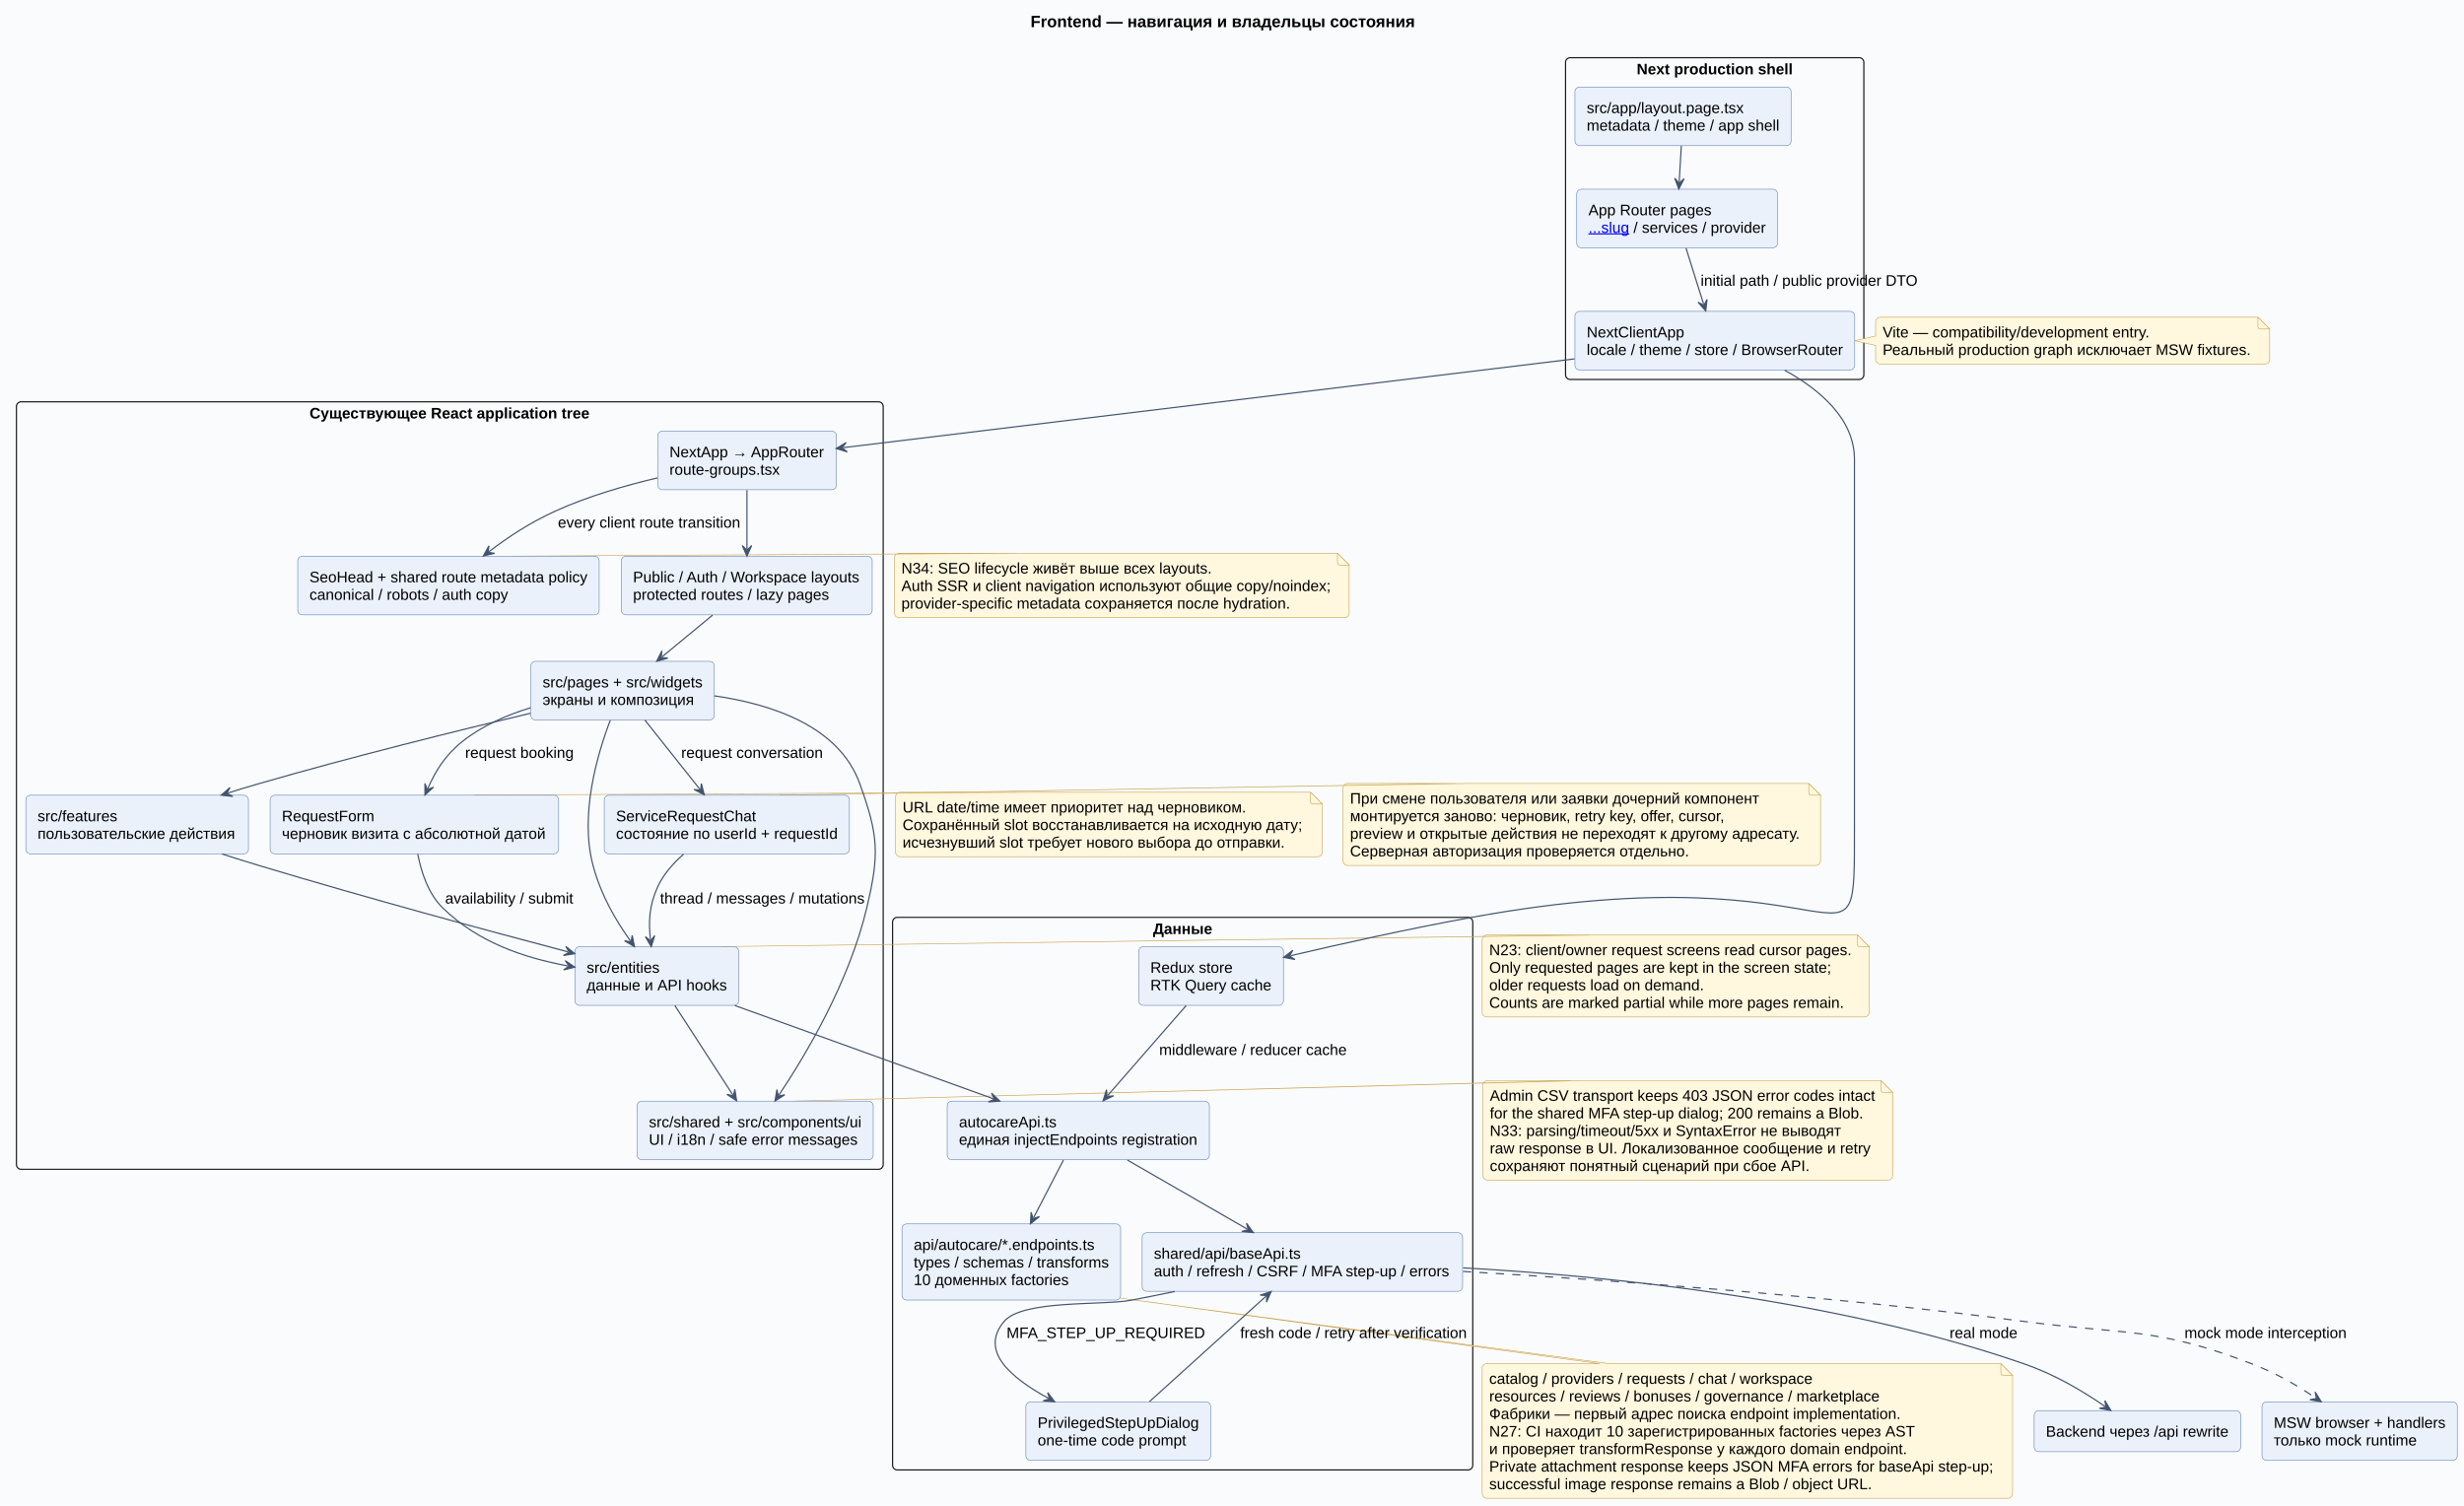
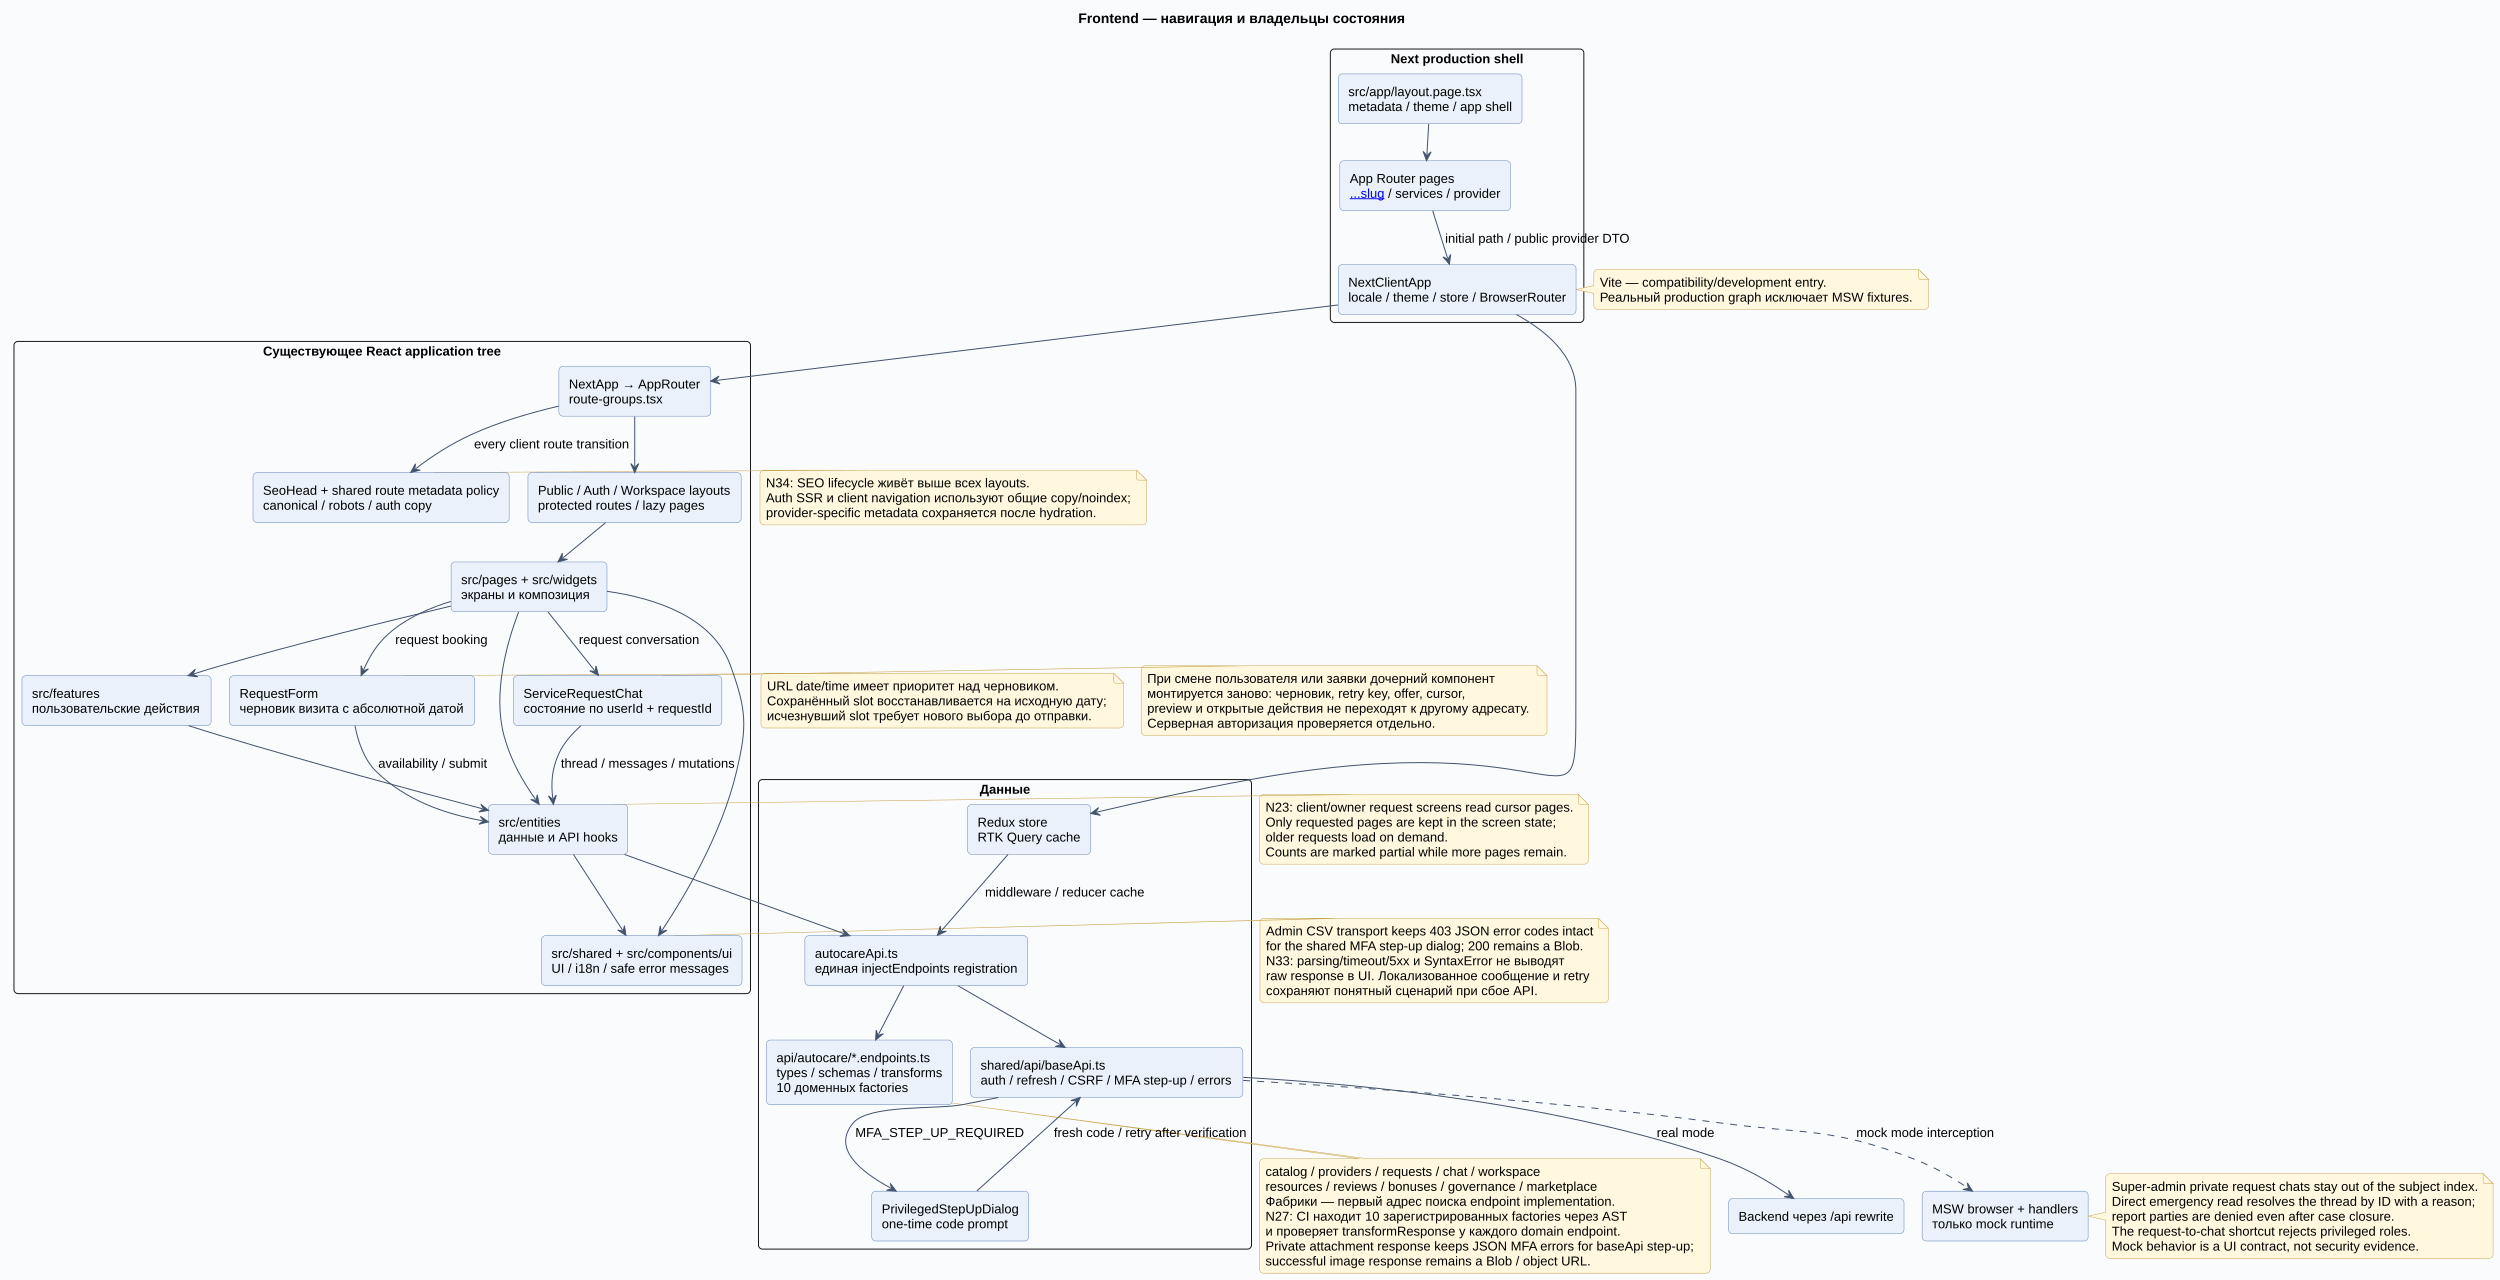
- <svg xmlns="http://www.w3.org/2000/svg" xmlns:xlink="http://www.w3.org/1999/xlink" contentStyleType="text/css" data-diagram-type="DESCRIPTION" height="1282px" preserveAspectRatio="none" style="width:2098px;height:1282px;background:#FAFBFD;" version="1.1" viewBox="0 0 2098 1282" width="2098px" zoomAndPan="magnify">
+ <svg xmlns="http://www.w3.org/2000/svg" xmlns:xlink="http://www.w3.org/1999/xlink" contentStyleType="text/css" data-diagram-type="DESCRIPTION" height="1282px" preserveAspectRatio="none" style="width:2505px;height:1282px;background:#FAFBFD;" version="1.1" viewBox="0 0 2505 1282" width="2505px" zoomAndPan="magnify">
  <defs />
  <g>
-     <rect fill="#FAFBFD" height="1282" style="stroke:none;stroke-width:1;" width="2098" x="0" y="0" />
+     <rect fill="#FAFBFD" height="1282" style="stroke:none;stroke-width:1;" width="2505" x="0" y="0" />
    <g class="title" data-source-line="2">
-       <text fill="#000000" font-family="Arial" font-size="14" font-weight="bold" lengthAdjust="spacing" textLength="328.118" x="877.441" y="23.132">Frontend — навигация и владельцы состояния</text>
+       <text fill="#000000" font-family="Arial" font-size="14" font-weight="bold" lengthAdjust="spacing" textLength="328.118" x="1080.441" y="23.132">Frontend — навигация и владельцы состояния</text>
    </g>
    <g class="cluster" data-qualified-name="Next production shell" data-source-line="4" id="ent0002">
      <rect fill="none" height="274" rx="4" ry="4" style="stroke:#181818;stroke-width:1;" width="254" x="1333" y="49.099" />
      <text fill="#000000" font-family="Arial" font-size="13" font-weight="bold" lengthAdjust="spacing" textLength="132.901" x="1393.55" y="63.292">Next production shell</text>
    </g>
    <g class="cluster" data-qualified-name="............ React application tree" data-source-line="9" id="ent0006">
      <rect fill="none" height="653.5" rx="4" ry="4" style="stroke:#181818;stroke-width:1;" width="738" x="14" y="342.099" />
      <text fill="#000000" font-family="Arial" font-size="13" font-weight="bold" lengthAdjust="spacing" textLength="238.875" x="263.562" y="356.293">Существующее React application tree</text>
    </g>
    <g class="cluster" data-qualified-name="......" data-source-line="20" id="ent0016">
      <rect fill="none" height="470.5" rx="4" ry="4" style="stroke:#181818;stroke-width:1;" width="494" x="760" y="781.099" />
      <text fill="#000000" font-family="Arial" font-size="13" font-weight="bold" lengthAdjust="spacing" textLength="50.527" x="981.736" y="795.293">Данные</text>
    </g>
    <g class="entity" data-qualified-name="Backend" data-source-line="27" id="ent0022">
      <rect fill="#EAF1FB" height="34.949" rx="4" ry="4" style="stroke:#6585B5;stroke-width:0.5;" width="175.816" x="1732" y="1201.099" />
      <text fill="#000000" font-family="Arial" font-size="13" lengthAdjust="spacing" textLength="155.816" x="1742" y="1223.293">Backend через /api rewrite</text>
    </g>
    <g class="entity" data-qualified-name="Mock" data-source-line="28" id="ent0023">
      <rect fill="#EAF1FB" height="49.898" rx="4" ry="4" style="stroke:#6585B5;stroke-width:0.5;" width="166.301" x="1926" y="1193.599" />
      <text fill="#000000" font-family="Arial" font-size="13" lengthAdjust="spacing" textLength="146.301" x="1936" y="1215.793">MSW browser + handlers</text>
      <text fill="#000000" font-family="Arial" font-size="13" lengthAdjust="spacing" textLength="122.091" x="1936" y="1230.741">только mock runtime</text>
    </g>
    <g class="entity" data-qualified-name="GMN48" data-source-line="54" id="ent0049">
+       <path d="M2110,1180.099 L2110,1214.599 L2092.257,1218.599 L2110,1222.599 L2110,1256.842 A4,4 0 0 0 2114,1260.842 L2494.091,1260.842 A4,4 0 0 0 2498.091,1256.842 L2498.091,1186.099 L2488.091,1176.099 L2114,1176.099 A4,4 0 0 0 2110,1180.099" fill="#FFF7DE" style="stroke:#C8A552;stroke-width:0.5;" />
+       <path d="M2488.091,1176.099 L2488.091,1184.099 A2,2 0 0 0 2490.091,1186.099 L2498.091,1186.099 L2488.091,1176.099" fill="#FFF7DE" style="stroke:#C8A552;stroke-width:0.5;" />
+       <text fill="#000000" font-family="Arial" font-size="13" lengthAdjust="spacing" textLength="367.091" x="2116" y="1193.293">Super-admin private request chats stay out of the subject index.</text>
+       <text fill="#000000" font-family="Arial" font-size="13" lengthAdjust="spacing" textLength="364.171" x="2116" y="1208.241">Direct emergency read resolves the thread by ID with a reason;</text>
+       <text fill="#000000" font-family="Arial" font-size="13" lengthAdjust="spacing" textLength="283.271" x="2116" y="1223.19">report parties are denied even after case closure.</text>
+       <text fill="#000000" font-family="Arial" font-size="13" lengthAdjust="spacing" textLength="299.857" x="2116" y="1238.139">The request-to-chat shortcut rejects privileged roles.</text>
+       <text fill="#000000" font-family="Arial" font-size="13" lengthAdjust="spacing" textLength="307.804" x="2116" y="1253.087">Mock behavior is a UI contract, not security evidence.</text>
+     </g>
+     <g class="entity" data-qualified-name="GMN51" data-source-line="61" id="ent0052">
      <path d="M1262,1165.099 L1262,1271.74 A4,4 0 0 0 1266,1275.74 L1709.631,1275.74 A4,4 0 0 0 1713.631,1271.74 L1713.631,1171.099 L1703.631,1161.099 L1370.118,1161.099 L954.163,1105.34 L1362.118,1161.099 L1266,1161.099 A4,4 0 0 0 1262,1165.099" fill="#FFF7DE" style="stroke:#C8A552;stroke-width:0.5;" />
      <path d="M1703.631,1161.099 L1703.631,1169.099 A2,2 0 0 0 1705.631,1171.099 L1713.631,1171.099 L1703.631,1161.099" fill="#FFF7DE" style="stroke:#C8A552;stroke-width:0.5;" />
      <text fill="#000000" font-family="Arial" font-size="13" lengthAdjust="spacing" textLength="275.298" x="1268" y="1178.293">catalog / providers / requests / chat / workspace</text>
      <text fill="#000000" font-family="Arial" font-size="13" lengthAdjust="spacing" textLength="332.382" x="1268" y="1193.241">resources / reviews / bonuses / governance / marketplace</text>
      <text fill="#000000" font-family="Arial" font-size="13" lengthAdjust="spacing" textLength="350.054" x="1268" y="1208.19">Фабрики — первый адрес поиска endpoint implementation.</text>
      <text fill="#000000" font-family="Arial" font-size="13" lengthAdjust="spacing" textLength="363.378" x="1268" y="1223.139">N27: CI находит 10 зарегистрированных factories через AST</text>
      <text fill="#000000" font-family="Arial" font-size="13" lengthAdjust="spacing" textLength="356.491" x="1268" y="1238.087">и проверяет transformResponse у каждого domain endpoint.</text>
      <text fill="#000000" font-family="Arial" font-size="13" lengthAdjust="spacing" textLength="430.631" x="1268" y="1253.036">Private attachment response keeps JSON MFA errors for baseApi step-up;</text>
      <text fill="#000000" font-family="Arial" font-size="13" lengthAdjust="spacing" textLength="325.876" x="1268" y="1267.985">successful image response remains a Blob / object URL.</text>
    </g>
-     <g class="entity" data-qualified-name="GMN51" data-source-line="63" id="ent0052">
+     <g class="entity" data-qualified-name="GMN54" data-source-line="70" id="ent0055">
      <path d="M1262,800.099 L1262,861.894 A4,4 0 0 0 1266,865.894 L1587.547,865.894 A4,4 0 0 0 1591.547,861.894 L1591.547,806.099 L1581.547,796.099 L1361.888,796.099 L614.479,805.976 L1353.888,796.099 L1266,796.099 A4,4 0 0 0 1262,800.099" fill="#FFF7DE" style="stroke:#C8A552;stroke-width:0.5;" />
      <path d="M1581.547,796.099 L1581.547,804.099 A2,2 0 0 0 1583.547,806.099 L1591.547,806.099 L1581.547,796.099" fill="#FFF7DE" style="stroke:#C8A552;stroke-width:0.5;" />
      <text fill="#000000" font-family="Arial" font-size="13" lengthAdjust="spacing" textLength="308.547" x="1268" y="813.293">N23: client/owner request screens read cursor pages.</text>
      <text fill="#000000" font-family="Arial" font-size="13" lengthAdjust="spacing" textLength="291.231" x="1268" y="828.241">Only requested pages are kept in the screen state;</text>
      <text fill="#000000" font-family="Arial" font-size="13" lengthAdjust="spacing" textLength="182.844" x="1268" y="843.19">older requests load on demand.</text>
      <text fill="#000000" font-family="Arial" font-size="13" lengthAdjust="spacing" textLength="302.028" x="1268" y="858.139">Counts are marked partial while more pages remain.</text>
    </g>
-     <g class="entity" data-qualified-name="GMN54" data-source-line="69" id="ent0055">
+     <g class="entity" data-qualified-name="GMN57" data-source-line="76" id="ent0058">
      <path d="M1597,274.099 L1597,286.099 L1579.141,290.099 L1597,294.099 L1597,305.996 A4,4 0 0 0 1601,309.996 L1928.545,309.996 A4,4 0 0 0 1932.545,305.996 L1932.545,280.099 L1922.545,270.099 L1601,270.099 A4,4 0 0 0 1597,274.099" fill="#FFF7DE" style="stroke:#C8A552;stroke-width:0.5;" />
      <path d="M1922.545,270.099 L1922.545,278.099 A2,2 0 0 0 1924.545,280.099 L1932.545,280.099 L1922.545,270.099" fill="#FFF7DE" style="stroke:#C8A552;stroke-width:0.5;" />
      <text fill="#000000" font-family="Arial" font-size="13" lengthAdjust="spacing" textLength="228.325" x="1603" y="287.293">Vite — compatibility/development entry.</text>
      <text fill="#000000" font-family="Arial" font-size="13" lengthAdjust="spacing" textLength="314.545" x="1603" y="302.241">Реальный production graph исключает MSW fixtures.</text>
    </g>
-     <g class="entity" data-qualified-name="GMN57" data-source-line="73" id="ent0058">
+     <g class="entity" data-qualified-name="GMN60" data-source-line="80" id="ent0061">
      <path d="M761.5,475.099 L761.5,521.945 A4,4 0 0 0 765.5,525.945 L1144.773,525.945 A4,4 0 0 0 1148.773,521.945 L1148.773,481.099 L1138.773,471.099 L873.957,471.099 L435.505,473.537 L865.957,471.099 L765.5,471.099 A4,4 0 0 0 761.5,475.099" fill="#FFF7DE" style="stroke:#C8A552;stroke-width:0.5;" />
      <path d="M1138.773,471.099 L1138.773,479.099 A2,2 0 0 0 1140.773,481.099 L1148.773,481.099 L1138.773,471.099" fill="#FFF7DE" style="stroke:#C8A552;stroke-width:0.5;" />
      <text fill="#000000" font-family="Arial" font-size="13" lengthAdjust="spacing" textLength="264.716" x="767.5" y="488.293">N34: SEO lifecycle живёт выше всех layouts.</text>
      <text fill="#000000" font-family="Arial" font-size="13" lengthAdjust="spacing" textLength="366.272" x="767.5" y="503.241">Auth SSR и client navigation используют общие copy/noindex;</text>
      <text fill="#000000" font-family="Arial" font-size="13" lengthAdjust="spacing" textLength="331.602" x="767.5" y="518.19">provider-specific metadata сохраняется после hydration.</text>
    </g>
-     <g class="entity" data-qualified-name="GMN60" data-source-line="78" id="ent0061">
+     <g class="entity" data-qualified-name="GMN63" data-source-line="85" id="ent0064">
      <path d="M1262.5,924.099 L1262.5,1000.842 A4,4 0 0 0 1266.5,1004.842 L1607.534,1004.842 A4,4 0 0 0 1611.534,1000.842 L1611.534,930.099 L1601.534,920.099 L1345.742,920.099 L675.885,937.578 L1337.742,920.099 L1266.5,920.099 A4,4 0 0 0 1262.5,924.099" fill="#FFF7DE" style="stroke:#C8A552;stroke-width:0.5;" />
      <path d="M1601.534,920.099 L1601.534,928.099 A2,2 0 0 0 1603.534,930.099 L1611.534,930.099 L1601.534,920.099" fill="#FFF7DE" style="stroke:#C8A552;stroke-width:0.5;" />
      <text fill="#000000" font-family="Arial" font-size="13" lengthAdjust="spacing" textLength="328.034" x="1268.5" y="937.293">Admin CSV transport keeps 403 JSON error codes intact</text>
      <text fill="#000000" font-family="Arial" font-size="13" lengthAdjust="spacing" textLength="319.395" x="1268.5" y="952.241">for the shared MFA step-up dialog; 200 remains a Blob.</text>
      <text fill="#000000" font-family="Arial" font-size="13" lengthAdjust="spacing" textLength="299.508" x="1268.5" y="967.19">N33: parsing/timeout/5xx и SyntaxError не выводят</text>
      <text fill="#000000" font-family="Arial" font-size="13" lengthAdjust="spacing" textLength="324.162" x="1268.5" y="982.139">raw response в UI. Локализованное сообщение и retry</text>
      <text fill="#000000" font-family="Arial" font-size="13" lengthAdjust="spacing" textLength="272.74" x="1268.5" y="997.087">сохраняют понятный сценарий при сбое API.</text>
    </g>
-     <g class="entity" data-qualified-name="GMN63" data-source-line="85" id="ent0064">
+     <g class="entity" data-qualified-name="GMN66" data-source-line="92" id="ent0067">
      <path d="M1143.5,671.099 L1143.5,732.894 A4,4 0 0 0 1147.5,736.894 L1546.095,736.894 A4,4 0 0 0 1550.095,732.894 L1550.095,677.099 L1540.095,667.099 L1248.047,667.099 L663.792,677.018 L1240.047,667.099 L1147.5,667.099 A4,4 0 0 0 1143.5,671.099" fill="#FFF7DE" style="stroke:#C8A552;stroke-width:0.5;" />
      <path d="M1540.095,667.099 L1540.095,675.099 A2,2 0 0 0 1542.095,677.099 L1550.095,677.099 L1540.095,667.099" fill="#FFF7DE" style="stroke:#C8A552;stroke-width:0.5;" />
      <text fill="#000000" font-family="Arial" font-size="13" lengthAdjust="spacing" textLength="349.959" x="1149.5" y="684.293">При смене пользователя или заявки дочерний компонент</text>
      <text fill="#000000" font-family="Arial" font-size="13" lengthAdjust="spacing" textLength="322.34" x="1149.5" y="699.241">монтируется заново: черновик, retry key, offer, cursor,</text>
      <text fill="#000000" font-family="Arial" font-size="13" lengthAdjust="spacing" textLength="385.595" x="1149.5" y="714.19">preview и открытые действия не переходят к другому адресату.</text>
      <text fill="#000000" font-family="Arial" font-size="13" lengthAdjust="spacing" textLength="291.256" x="1149.5" y="729.139">Серверная авторизация проверяется отдельно.</text>
    </g>
-     <g class="entity" data-qualified-name="GMN66" data-source-line="91" id="ent0067">
+     <g class="entity" data-qualified-name="GMN69" data-source-line="98" id="ent0070">
      <path d="M762.5,678.599 L762.5,725.445 A4,4 0 0 0 766.5,729.445 L1121.88,729.445 A4,4 0 0 0 1125.88,725.445 L1125.88,684.599 L1115.88,674.599 L878.573,674.599 L403.792,676.997 L870.573,674.599 L766.5,674.599 A4,4 0 0 0 762.5,678.599" fill="#FFF7DE" style="stroke:#C8A552;stroke-width:0.5;" />
      <path d="M1115.88,674.599 L1115.88,682.599 A2,2 0 0 0 1117.88,684.599 L1125.88,684.599 L1115.88,674.599" fill="#FFF7DE" style="stroke:#C8A552;stroke-width:0.5;" />
      <text fill="#000000" font-family="Arial" font-size="13" lengthAdjust="spacing" textLength="293.814" x="768.5" y="691.793">URL date/time имеет приоритет над черновиком.</text>
      <text fill="#000000" font-family="Arial" font-size="13" lengthAdjust="spacing" textLength="342.38" x="768.5" y="706.741">Сохранённый slot восстанавливается на исходную дату;</text>
      <text fill="#000000" font-family="Arial" font-size="13" lengthAdjust="spacing" textLength="327.577" x="768.5" y="721.69">исчезнувший slot требует нового выбора до отправки.</text>
    </g>
    <g class="entity" data-qualified-name="Next production shell.Layout" data-source-line="5" id="ent0003">
      <rect fill="#EAF1FB" height="49.898" rx="4" ry="4" style="stroke:#6585B5;stroke-width:0.5;" width="184.042" x="1341" y="74.099" />
      <text fill="#000000" font-family="Arial" font-size="13" lengthAdjust="spacing" textLength="133.688" x="1351" y="96.293">src/app/layout.page.tsx</text>
      <text fill="#000000" font-family="Arial" font-size="13" lengthAdjust="spacing" textLength="164.042" x="1351" y="111.241">metadata / theme / app shell</text>
    </g>
    <g class="entity" data-qualified-name="Next production shell.Pages" data-source-line="6" id="ent0004">
      <rect fill="#EAF1FB" height="49.898" rx="4" ry="4" style="stroke:#6585B5;stroke-width:0.5;" width="170.998" x="1342.5" y="161.099" />
      <text fill="#000000" font-family="Arial" font-size="13" lengthAdjust="spacing" textLength="104.793" x="1352.5" y="183.292">App Router pages</text>
      <a href="...slug" target="_top" title="...slug" xlink:actuate="onRequest" xlink:href="...slug" xlink:show="new" xlink:title="...slug" xlink:type="simple">
        <text fill="#0000FF" font-family="Arial" font-size="13" lengthAdjust="spacing" text-decoration="underline" textLength="34.684" x="1352.5" y="198.241">...slug</text>
      </a>
      <text fill="#000000" font-family="Arial" font-size="13" lengthAdjust="spacing" textLength="112.703" x="1390.795" y="198.241">/ services / provider</text>
    </g>
    <g class="entity" data-qualified-name="Next production shell.Client" data-source-line="7" id="ent0005">
      <rect fill="#EAF1FB" height="49.898" rx="4" ry="4" style="stroke:#6585B5;stroke-width:0.5;" width="238.201" x="1341" y="265.099" />
      <text fill="#000000" font-family="Arial" font-size="13" lengthAdjust="spacing" textLength="83.097" x="1351" y="287.293">NextClientApp</text>
      <text fill="#000000" font-family="Arial" font-size="13" lengthAdjust="spacing" textLength="218.201" x="1351" y="302.241">locale / theme / store / BrowserRouter</text>
    </g>
    <g class="entity" data-qualified-name="............ React application tree.Router" data-source-line="10" id="ent0007">
      <rect fill="#EAF1FB" height="49.898" rx="4" ry="4" style="stroke:#6585B5;stroke-width:0.5;" width="152.234" x="560" y="367.099" />
      <text fill="#000000" font-family="Arial" font-size="13" lengthAdjust="spacing" textLength="132.234" x="570" y="389.293">NextApp → AppRouter</text>
      <text fill="#000000" font-family="Arial" font-size="13" lengthAdjust="spacing" textLength="93.933" x="570" y="404.241">route-groups.tsx</text>
    </g>
    <g class="entity" data-qualified-name="............ React application tree.Seo" data-source-line="11" id="ent0008">
      <rect fill="#EAF1FB" height="49.898" rx="4" ry="4" style="stroke:#6585B5;stroke-width:0.5;" width="256.679" x="253.5" y="473.599" />
      <text fill="#000000" font-family="Arial" font-size="13" lengthAdjust="spacing" textLength="236.679" x="263.5" y="495.793">SeoHead + shared route metadata policy</text>
      <text fill="#000000" font-family="Arial" font-size="13" lengthAdjust="spacing" textLength="169.102" x="263.5" y="510.741">canonical / robots / auth copy</text>
    </g>
    <g class="entity" data-qualified-name="............ React application tree.Routes" data-source-line="12" id="ent0009">
      <rect fill="#EAF1FB" height="49.898" rx="4" ry="4" style="stroke:#6585B5;stroke-width:0.5;" width="213.642" x="529" y="473.599" />
      <text fill="#000000" font-family="Arial" font-size="13" lengthAdjust="spacing" textLength="193.642" x="539" y="495.793">Public / Auth / Workspace layouts</text>
      <text fill="#000000" font-family="Arial" font-size="13" lengthAdjust="spacing" textLength="166.931" x="539" y="510.741">protected routes / lazy pages</text>
    </g>
    <g class="entity" data-qualified-name="............ React application tree.Screens" data-source-line="13" id="ent0010">
      <rect fill="#EAF1FB" height="49.898" rx="4" ry="4" style="stroke:#6585B5;stroke-width:0.5;" width="156.195" x="452" y="563.099" />
      <text fill="#000000" font-family="Arial" font-size="13" lengthAdjust="spacing" textLength="136.195" x="462" y="585.293">src/pages + src/widgets</text>
      <text fill="#000000" font-family="Arial" font-size="13" lengthAdjust="spacing" textLength="128.883" x="462" y="600.241">экраны и композиция</text>
    </g>
    <g class="entity" data-qualified-name="............ React application tree.Features" data-source-line="14" id="ent0011">
      <rect fill="#EAF1FB" height="49.898" rx="4" ry="4" style="stroke:#6585B5;stroke-width:0.5;" width="189.527" x="22" y="677.099" />
      <text fill="#000000" font-family="Arial" font-size="13" lengthAdjust="spacing" textLength="67.914" x="32" y="699.293">src/features</text>
      <text fill="#000000" font-family="Arial" font-size="13" lengthAdjust="spacing" textLength="169.527" x="32" y="714.241">пользовательские действия</text>
    </g>
    <g class="entity" data-qualified-name="............ React application tree.Entities" data-source-line="15" id="ent0012">
      <rect fill="#EAF1FB" height="49.898" rx="4" ry="4" style="stroke:#6585B5;stroke-width:0.5;" width="139.488" x="489.5" y="806.099" />
      <text fill="#000000" font-family="Arial" font-size="13" lengthAdjust="spacing" textLength="62.131" x="499.5" y="828.293">src/entities</text>
      <text fill="#000000" font-family="Arial" font-size="13" lengthAdjust="spacing" textLength="119.488" x="499.5" y="843.241">данные и API hooks</text>
    </g>
    <g class="entity" data-qualified-name="............ React application tree.RequestChat" data-source-line="16" id="ent0013">
      <rect fill="#EAF1FB" height="49.898" rx="4" ry="4" style="stroke:#6585B5;stroke-width:0.5;" width="208.767" x="514.5" y="677.099" />
      <text fill="#000000" font-family="Arial" font-size="13" lengthAdjust="spacing" textLength="119.228" x="524.5" y="699.293">ServiceRequestChat</text>
      <text fill="#000000" font-family="Arial" font-size="13" lengthAdjust="spacing" textLength="188.767" x="524.5" y="714.241">состояние по userId + requestId</text>
    </g>
    <g class="entity" data-qualified-name="............ React application tree.BookingForm" data-source-line="17" id="ent0014">
      <rect fill="#EAF1FB" height="49.898" rx="4" ry="4" style="stroke:#6585B5;stroke-width:0.5;" width="245.647" x="230" y="677.099" />
      <text fill="#000000" font-family="Arial" font-size="13" lengthAdjust="spacing" textLength="78.749" x="240" y="699.293">RequestForm</text>
      <text fill="#000000" font-family="Arial" font-size="13" lengthAdjust="spacing" textLength="225.647" x="240" y="714.241">черновик визита с абсолютной датой</text>
    </g>
    <g class="entity" data-qualified-name="............ React application tree.Shared" data-source-line="18" id="ent0015">
      <rect fill="#EAF1FB" height="49.898" rx="4" ry="4" style="stroke:#6585B5;stroke-width:0.5;" width="200.997" x="542.5" y="937.599" />
      <text fill="#000000" font-family="Arial" font-size="13" lengthAdjust="spacing" textLength="180.997" x="552.5" y="959.793">src/shared + src/components/ui</text>
      <text fill="#000000" font-family="Arial" font-size="13" lengthAdjust="spacing" textLength="177.741" x="552.5" y="974.741">UI / i18n / safe error messages</text>
    </g>
    <g class="entity" data-qualified-name=".......Store" data-source-line="21" id="ent0017">
      <rect fill="#EAF1FB" height="49.898" rx="4" ry="4" style="stroke:#6585B5;stroke-width:0.5;" width="123.314" x="969.5" y="806.099" />
      <text fill="#000000" font-family="Arial" font-size="13" lengthAdjust="spacing" textLength="70.091" x="979.5" y="828.293">Redux store</text>
      <text fill="#000000" font-family="Arial" font-size="13" lengthAdjust="spacing" textLength="103.314" x="979.5" y="843.241">RTK Query cache</text>
    </g>
    <g class="entity" data-qualified-name=".......AutoAPI" data-source-line="22" id="ent0018">
      <rect fill="#EAF1FB" height="49.898" rx="4" ry="4" style="stroke:#6585B5;stroke-width:0.5;" width="223.227" x="806.5" y="937.599" />
      <text fill="#000000" font-family="Arial" font-size="13" lengthAdjust="spacing" textLength="83.103" x="816.5" y="959.793">autocareApi.ts</text>
      <text fill="#000000" font-family="Arial" font-size="13" lengthAdjust="spacing" textLength="203.227" x="816.5" y="974.741">единая injectEndpoints registration</text>
    </g>
    <g class="entity" data-qualified-name=".......Factories" data-source-line="23" id="ent0019">
      <rect fill="#EAF1FB" height="64.846" rx="4" ry="4" style="stroke:#6585B5;stroke-width:0.5;" width="186.163" x="768" y="1042.099" />
      <text fill="#000000" font-family="Arial" font-size="13" lengthAdjust="spacing" textLength="153.937" x="778" y="1064.293">api/autocare/*.endpoints.ts</text>
      <text fill="#000000" font-family="Arial" font-size="13" lengthAdjust="spacing" textLength="166.163" x="778" y="1079.241">types / schemas / transforms</text>
      <text fill="#000000" font-family="Arial" font-size="13" lengthAdjust="spacing" textLength="132" x="778" y="1094.19">10 доменных factories</text>
    </g>
    <g class="entity" data-qualified-name=".......Transport" data-source-line="24" id="ent0020">
      <rect fill="#EAF1FB" height="49.898" rx="4" ry="4" style="stroke:#6585B5;stroke-width:0.5;" width="272.853" x="972.5" y="1049.599" />
      <text fill="#000000" font-family="Arial" font-size="13" lengthAdjust="spacing" textLength="125.023" x="982.5" y="1071.793">shared/api/baseApi.ts</text>
      <text fill="#000000" font-family="Arial" font-size="13" lengthAdjust="spacing" textLength="252.852" x="982.5" y="1086.741">auth / refresh / CSRF / MFA step-up / errors</text>
    </g>
    <g class="entity" data-qualified-name=".......StepUpDialog" data-source-line="25" id="ent0021">
      <rect fill="#EAF1FB" height="49.898" rx="4" ry="4" style="stroke:#6585B5;stroke-width:0.5;" width="157.3" x="873.5" y="1193.599" />
      <text fill="#000000" font-family="Arial" font-size="13" lengthAdjust="spacing" textLength="137.3" x="883.5" y="1215.793">PrivilegedStepUpDialog</text>
      <text fill="#000000" font-family="Arial" font-size="13" lengthAdjust="spacing" textLength="126.452" x="883.5" y="1230.741">one-time code prompt</text>
    </g>
    <g class="link" data-entity-1="ent0003" data-entity-2="ent0004" data-link-type="dependency" id="lnk24">
      <polygon fill="#42536D" points="1429.423,160.908,1433.945,152.159,1429.717,155.917,1425.958,151.689,1429.423,160.908" style="stroke:#42536D;stroke-width:1;" />
      <path d="M1431.581,124.229 C1430.905,135.714 1430.451,143.426 1429.775,154.918" fill="none" style="stroke:#42536D;stroke-width:1;" />
    </g>
    <g class="link" data-entity-1="ent0004" data-entity-2="ent0005" data-link-type="dependency" id="lnk25">
      <polygon fill="#42536D" points="1452.36,264.746,1453.483,254.961,1450.863,259.975,1445.849,257.356,1452.36,264.746" style="stroke:#42536D;stroke-width:1;" />
      <path d="M1435.584,211.271 C1440.648,227.413 1445.488,242.842 1450.564,259.021" fill="none" style="stroke:#42536D;stroke-width:1;" />
      <text fill="#000000" font-family="Arial" font-size="13" lengthAdjust="spacing" textLength="184.971" x="1448" y="243.292">initial path / public provider DTO</text>
    </g>
    <g class="link" data-entity-1="ent0005" data-entity-2="ent0007" data-link-type="dependency" id="lnk26">
      <polygon fill="#42536D" points="712.017,381.873,721.433,384.76,716.98,381.271,720.469,376.818,712.017,381.873" style="stroke:#42536D;stroke-width:1;" />
      <path d="M1340.624,305.586 C1168.571,326.466 861.758,363.701 717.973,381.151" fill="none" style="stroke:#42536D;stroke-width:1;" />
    </g>
    <g class="link" data-entity-1="ent0007" data-entity-2="ent0008" data-link-type="dependency" id="lnk27">
      <polygon fill="#42536D" points="411.562,473.353,421.149,471.098,415.544,470.33,416.312,464.726,411.562,473.353" style="stroke:#42536D;stroke-width:1;" />
      <path d="M559.875,406.911 C531.827,413.489 500.264,422.694 473,435.099 C451.019,445.1 433.41,456.769 416.341,469.726" fill="none" style="stroke:#42536D;stroke-width:1;" />
      <text fill="#000000" font-family="Arial" font-size="13" lengthAdjust="spacing" textLength="155.352" x="475" y="449.293">every client route transition</text>
    </g>
    <g class="link" data-entity-1="ent0007" data-entity-2="ent0009" data-link-type="dependency" id="lnk28">
      <polygon fill="#42536D" points="636,473.493,640,464.493,636,468.493,632,464.493,636,473.493" style="stroke:#42536D;stroke-width:1;" />
      <path d="M636,417.336 C636,434.218 636,450.64 636,467.493" fill="none" style="stroke:#42536D;stroke-width:1;" />
    </g>
    <g class="link" data-entity-1="ent0009" data-entity-2="ent0010" data-link-type="dependency" id="lnk29">
      <polygon fill="#42536D" points="559.15,563.036,568.637,560.391,563.006,559.853,563.544,554.222,559.15,563.036" style="stroke:#42536D;stroke-width:1;" />
      <path d="M606.754,523.74 C591.925,535.982 578.594,546.986 563.777,559.216" fill="none" style="stroke:#42536D;stroke-width:1;" />
    </g>
    <g class="link" data-entity-1="ent0010" data-entity-2="ent0011" data-link-type="dependency" id="lnk30">
      <polygon fill="#42536D" points="188.41,677.038,198.199,678.124,193.175,675.524,195.776,670.5,188.41,677.038" style="stroke:#42536D;stroke-width:1;" />
      <path d="M451.82,607.262 C389.111,622.208 298.996,644.534 221,667.099 C210.416,670.16 205.008,671.763 194.128,675.221" fill="none" style="stroke:#42536D;stroke-width:1;" />
    </g>
    <g class="link" data-entity-1="ent0010" data-entity-2="ent0012" data-link-type="dependency" id="lnk31">
      <polygon fill="#42536D" points="540.243,806.047,538.293,796.393,537.348,801.971,531.77,801.026,540.243,806.047" style="stroke:#42536D;stroke-width:1;" />
      <path d="M519.631,613.241 C508.373,642.792 493.448,694.197 505,737.099 C511.845,762.518 524.057,783.257 536.769,801.155" fill="none" style="stroke:#42536D;stroke-width:1;" />
    </g>
    <g class="link" data-entity-1="ent0010" data-entity-2="ent0013" data-link-type="dependency" id="lnk32">
      <polygon fill="#42536D" points="599.632,676.725,597.164,667.19,596.521,672.811,590.901,672.167,599.632,676.725" style="stroke:#42536D;stroke-width:1;" />
      <path d="M549.093,613.125 C564.007,631.894 580.915,653.171 595.899,672.028" fill="none" style="stroke:#42536D;stroke-width:1;" />
      <text fill="#000000" font-family="Arial" font-size="13" lengthAdjust="spacing" textLength="120.682" x="580" y="645.293">request conversation</text>
    </g>
    <g class="link" data-entity-1="ent0013" data-entity-2="ent0012" data-link-type="dependency" id="lnk33">
      <polygon fill="#42536D" points="554.5,806.036,557.468,796.645,553.94,801.067,549.518,797.54,554.5,806.036" style="stroke:#42536D;stroke-width:1;" />
      <path d="M581.989,727.322 C573.172,735.061 564.904,744.43 560,755.099 C552.712,770.953 552.109,784.797 553.828,800.073" fill="none" style="stroke:#42536D;stroke-width:1;" />
      <text fill="#000000" font-family="Arial" font-size="13" lengthAdjust="spacing" textLength="174.142" x="562" y="769.293">thread / messages / mutations</text>
    </g>
    <g class="link" data-entity-1="ent0010" data-entity-2="ent0014" data-link-type="dependency" id="lnk34">
      <polygon fill="#42536D" points="361.834,676.882,369.124,670.26,363.851,672.307,361.804,667.034,361.834,676.882" style="stroke:#42536D;stroke-width:1;" />
      <path d="M451.765,602.6 C431.467,608.826 410.654,617.898 394,631.099 C379.1,642.909 370.933,656.239 364.254,671.392" fill="none" style="stroke:#42536D;stroke-width:1;" />
      <text fill="#000000" font-family="Arial" font-size="13" lengthAdjust="spacing" textLength="92.511" x="396" y="645.293">request booking</text>
    </g>
    <g class="link" data-entity-1="ent0014" data-entity-2="ent0012" data-link-type="dependency" id="lnk35">
      <polygon fill="#42536D" points="489.439,823.528,481.315,817.96,484.523,822.62,479.863,825.827,489.439,823.528" style="stroke:#42536D;stroke-width:1;" />
      <path d="M355.688,727.122 C358.578,742.195 364.573,761 377,773.099 C407.011,802.316 445.902,815.487 483.539,822.438" fill="none" style="stroke:#42536D;stroke-width:1;" />
      <text fill="#000000" font-family="Arial" font-size="13" lengthAdjust="spacing" textLength="109.097" x="379" y="769.293">availability / submit</text>
    </g>
    <g class="link" data-entity-1="ent0011" data-entity-2="ent0012" data-link-type="dependency" id="lnk36">
      <polygon fill="#42536D" points="489.459,811.998,481.777,805.834,484.625,810.722,479.737,813.569,489.459,811.998" style="stroke:#42536D;stroke-width:1;" />
      <path d="M189.032,727.138 C199.724,730.563 210.631,733.979 221,737.099 C313.375,764.89 415.13,792.387 483.658,810.467" fill="none" style="stroke:#42536D;stroke-width:1;" />
    </g>
    <g class="link" data-entity-1="ent0012" data-entity-2="ent0015" data-link-type="dependency" id="lnk37">
      <polygon fill="#42536D" points="627.196,937.234,625.654,927.506,624.475,933.039,618.942,931.86,627.196,937.234" style="stroke:#42536D;stroke-width:1;" />
      <path d="M574.603,856.153 C589.596,879.267 608.87,908.982 623.931,932.2" fill="none" style="stroke:#42536D;stroke-width:1;" />
    </g>
    <g class="link" data-entity-1="ent0010" data-entity-2="ent0015" data-link-type="dependency" id="lnk38">
      <polygon fill="#42536D" points="659.881,937.439,668.199,932.164,662.653,933.277,661.54,927.731,659.881,937.439" style="stroke:#42536D;stroke-width:1;" />
      <path d="M608.217,592.477 C657.254,599.523 714.4,618.397 732,667.099 C748.037,711.476 748.914,727.192 738,773.099 C722.912,836.561 686.202,897.909 663.207,932.445" fill="none" style="stroke:#42536D;stroke-width:1;" />
    </g>
    <g class="link" data-entity-1="ent0005" data-entity-2="ent0017" data-link-type="dependency" id="lnk39">
      <polygon fill="#42536D" points="1092.95,815.128,1102.625,816.968,1097.818,813.987,1100.799,809.179,1092.95,815.128" style="stroke:#42536D;stroke-width:1;" />
      <path d="M1519.5,315.192 C1549.25,331.557 1579,356.557 1579,391.099 C1579,391.099 1579,391.099 1579,703.099 C1579,851.402 1582.608,721.111 1253,781.099 C1198.636,790.993 1143.18,803.35 1098.791,813.758" fill="none" style="stroke:#42536D;stroke-width:1;" />
    </g>
    <g class="link" data-entity-1="ent0012" data-entity-2="ent0018" data-link-type="dependency" id="lnk40">
      <polygon fill="#42536D" points="851.37,937.563,844.261,930.747,846.666,935.867,841.546,938.272,851.37,937.563" style="stroke:#42536D;stroke-width:1;" />
      <path d="M625.684,856.153 C690.064,879.377 781.363,912.31 845.726,935.528" fill="none" style="stroke:#42536D;stroke-width:1;" />
    </g>
    <g class="link" data-entity-1="ent0018" data-entity-2="ent0019" data-link-type="dependency" id="lnk41">
      <polygon fill="#42536D" points="877.378,1041.992,885.07,1035.841,879.678,1037.553,877.967,1032.161,877.378,1041.992" style="stroke:#42536D;stroke-width:1;" />
      <path d="M905.491,987.739 C897.233,1003.676 889.086,1019.397 880.139,1036.665" fill="none" style="stroke:#42536D;stroke-width:1;" />
    </g>
    <g class="link" data-entity-1="ent0018" data-entity-2="ent0020" data-link-type="dependency" id="lnk42">
      <polygon fill="#42536D" points="1067.182,1049.515,1061.379,1041.557,1062.849,1047.02,1057.387,1048.49,1067.182,1049.515" style="stroke:#42536D;stroke-width:1;" />
      <path d="M959.916,987.739 C991.761,1006.079 1030.161,1028.194 1061.983,1046.521" fill="none" style="stroke:#42536D;stroke-width:1;" />
    </g>
    <g class="link" data-entity-1="ent0020" data-entity-2="ent0022" data-link-type="dependency" id="lnk43">
      <polygon fill="#42536D" points="1797.33,1200.948,1792.183,1192.551,1793.211,1198.114,1787.648,1199.141,1797.33,1200.948" style="stroke:#42536D;stroke-width:1;" />
      <path d="M1245.762,1079.515 C1372.579,1086.644 1564.957,1106.453 1723,1161.099 C1750.26,1170.524 1773.478,1184.534 1792.387,1197.547" fill="none" style="stroke:#42536D;stroke-width:1;" />
      <text fill="#000000" font-family="Arial" font-size="13" lengthAdjust="spacing" textLength="57.808" x="1660" y="1139.293">real mode</text>
    </g>
    <g class="link" data-entity-1="ent0020" data-entity-2="ent0021" data-link-type="dependency" id="lnk44">
      <polygon fill="#42536D" points="898.024,1193.526,892.05,1185.696,893.638,1191.126,888.209,1192.713,898.024,1193.526" style="stroke:#42536D;stroke-width:1;" />
      <path d="M1000.289,1099.647 C987.733,1102.248 975.098,1104.787 963,1107.099 C939.101,1111.666 870.727,1106.534 855,1125.099 C833.792,1150.134 860.109,1172.771 892.761,1190.645" fill="none" style="stroke:#42536D;stroke-width:1;" />
      <text fill="#000000" font-family="Arial" font-size="13" lengthAdjust="spacing" textLength="169.762" x="857" y="1139.293">MFA_STEP_UP_REQUIRED</text>
    </g>
    <g class="link" data-entity-1="ent0021" data-entity-2="ent0020" data-link-type="dependency" id="lnk45">
      <polygon fill="#42536D" points="1082.367,1099.687,1073.009,1102.757,1078.659,1103.041,1078.375,1108.691,1082.367,1099.687" style="stroke:#42536D;stroke-width:1;" />
      <path d="M978.764,1193.392 C1007.685,1167.234 1049.047,1129.824 1077.917,1103.712" fill="none" style="stroke:#42536D;stroke-width:1;" />
      <text fill="#000000" font-family="Arial" font-size="13" lengthAdjust="spacing" textLength="192.912" x="1056" y="1139.293">fresh code / retry after verification</text>
    </g>
    <g class="link" data-entity-1="ent0020" data-entity-2="ent0023" data-link-type="dependency" id="lnk46">
      <polygon fill="#42536D" points="1976.468,1193.539,1971.249,1185.187,1972.325,1190.74,1966.771,1191.816,1976.468,1193.539" style="stroke:#42536D;stroke-width:1;" />
      <path d="M1245.69,1082.573 C1370.402,1089.895 1559.607,1103.411 1723,1125.099 C1809.932,1136.637 1835.149,1129.623 1917,1161.099 C1937.994,1169.172 1954.549,1178.732 1971.496,1190.18" fill="none" style="stroke:#42536D;stroke-width:1;stroke-dasharray:7,7;" />
      <text fill="#000000" font-family="Arial" font-size="13" lengthAdjust="spacing" textLength="138.011" x="1860" y="1139.293">mock mode interception</text>
    </g>
    <g class="link" data-entity-1="ent0017" data-entity-2="ent0018" data-link-type="dependency" id="lnk47">
      <polygon fill="#42536D" points="939.261,937.234,948.192,933.082,942.548,933.466,942.164,927.822,939.261,937.234" style="stroke:#42536D;stroke-width:1;" />
      <path d="M1010.01,856.153 C989.841,879.267 963.465,909.495 943.206,932.713" fill="none" style="stroke:#42536D;stroke-width:1;" />
      <text fill="#000000" font-family="Arial" font-size="13" lengthAdjust="spacing" textLength="159.688" x="987" y="898.293">middleware / reducer cache</text>
    </g>
  </g>
</svg>
